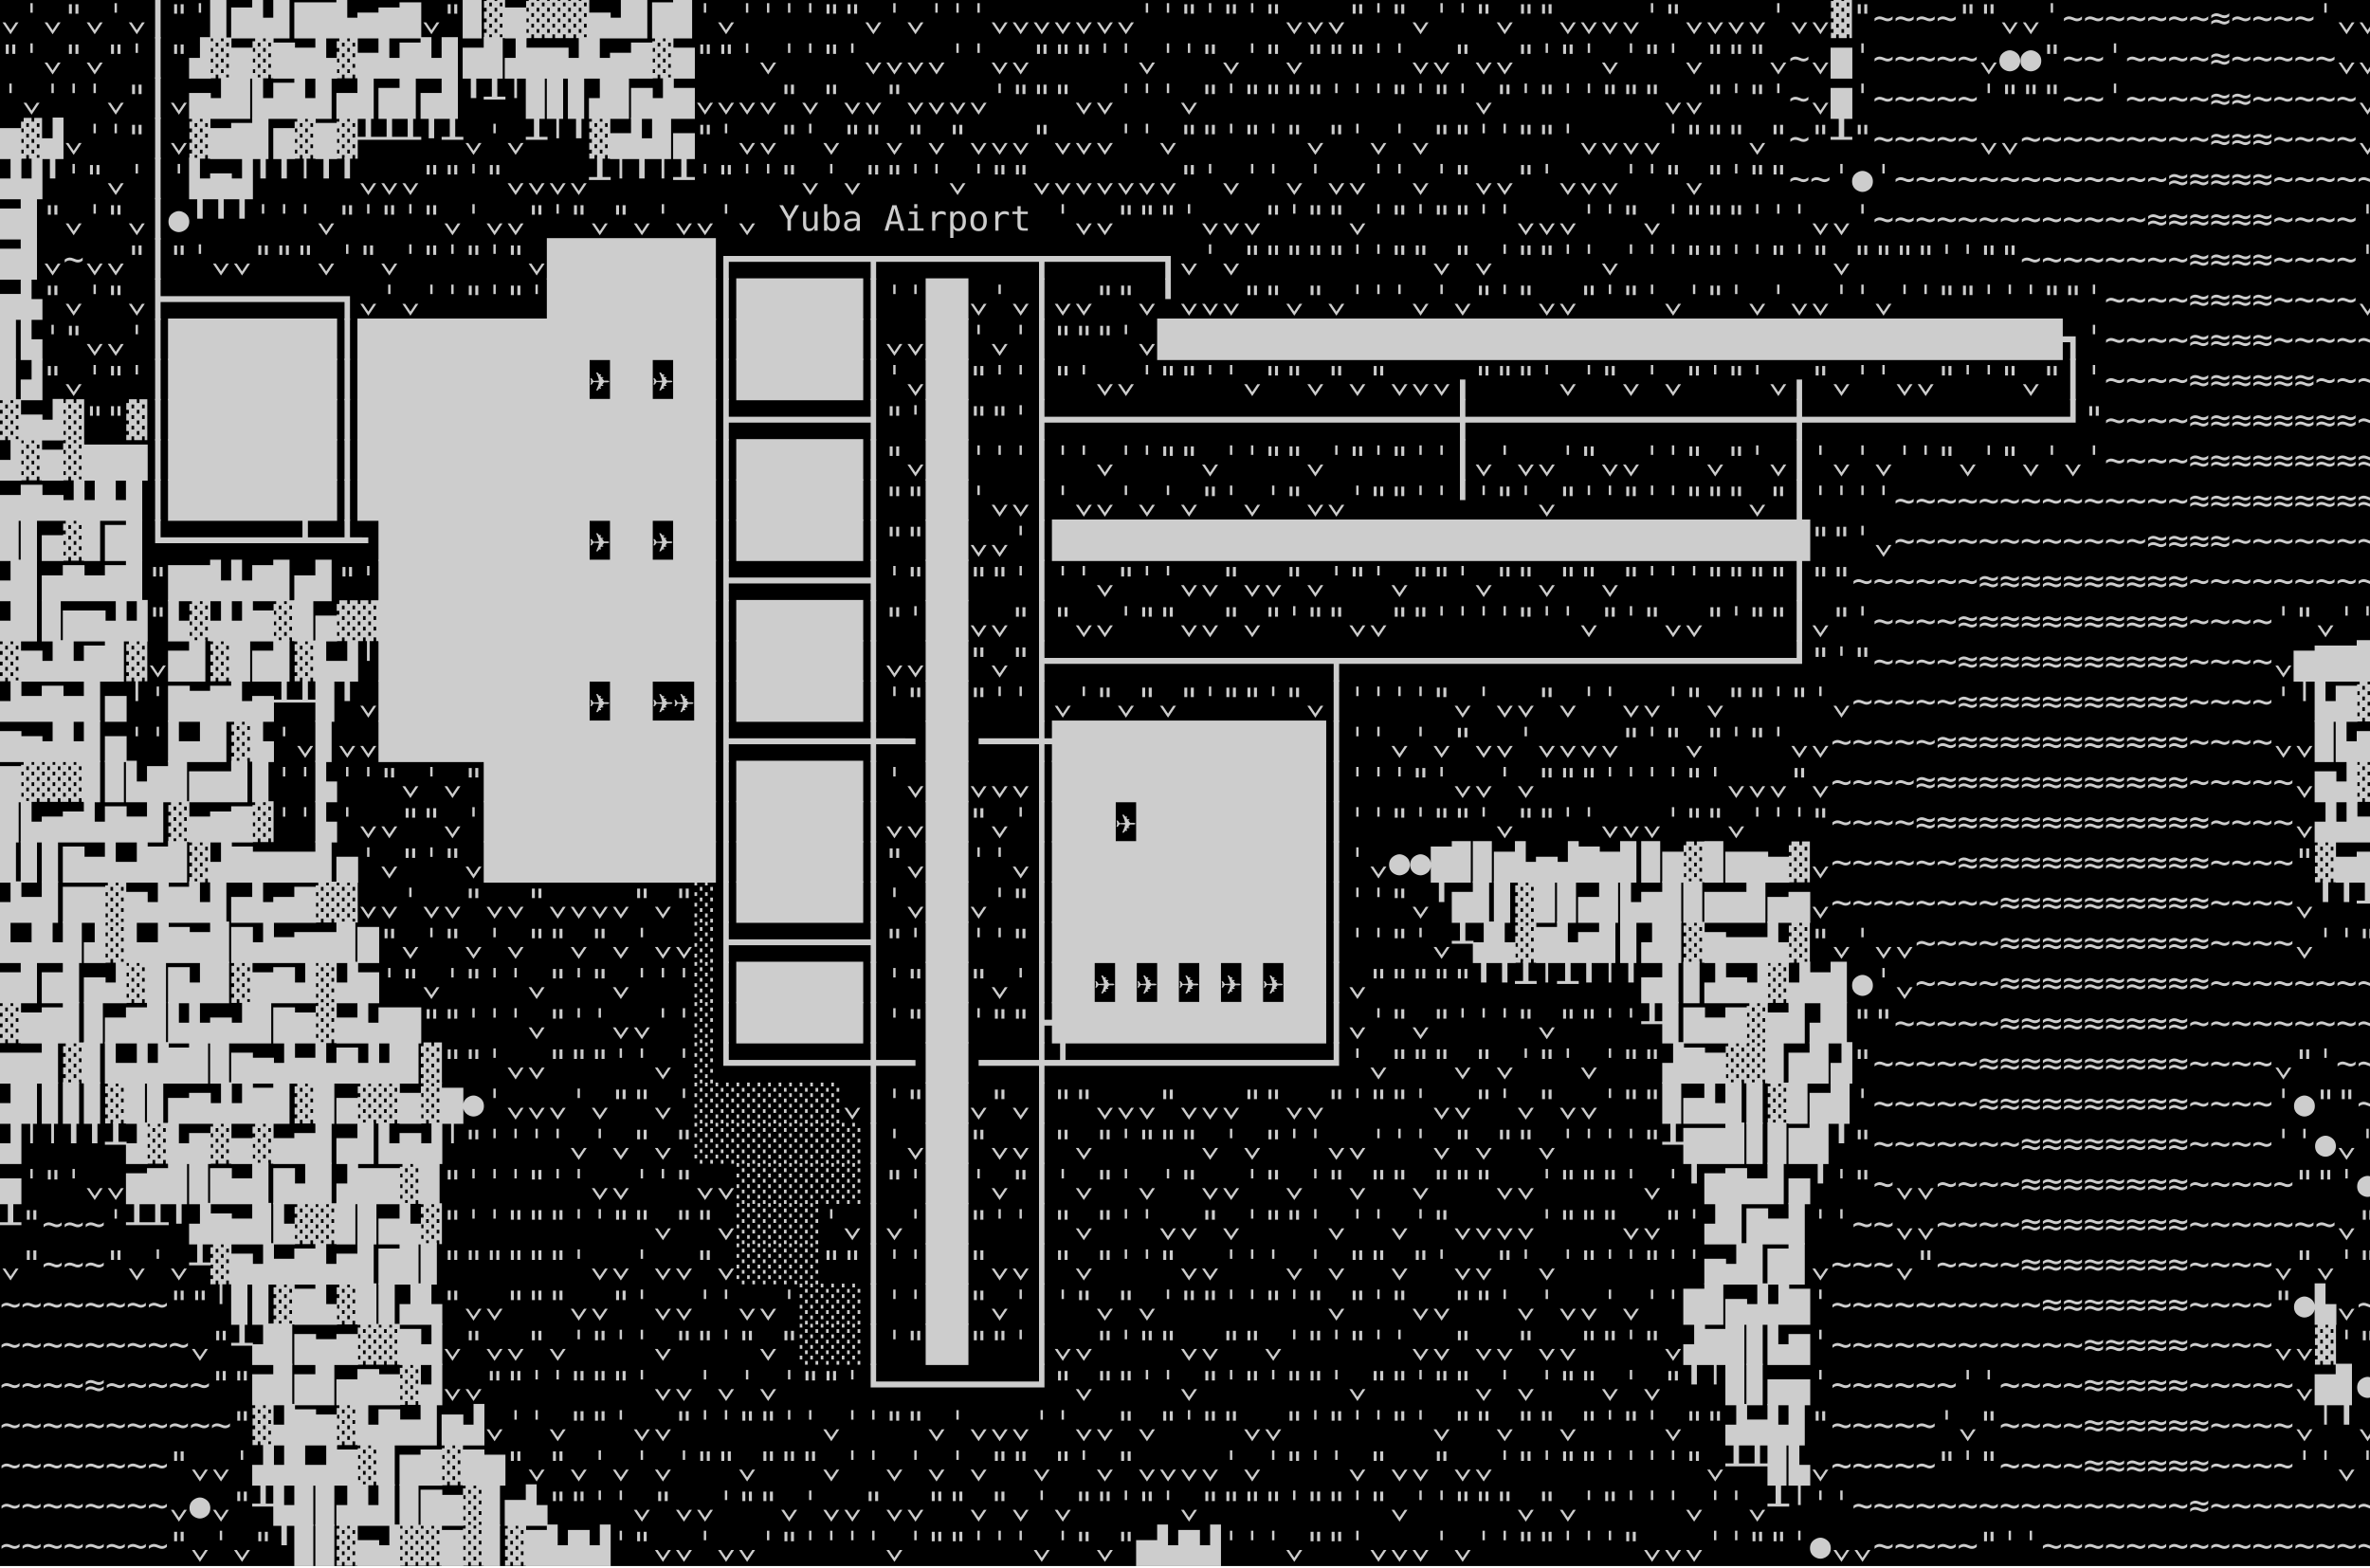
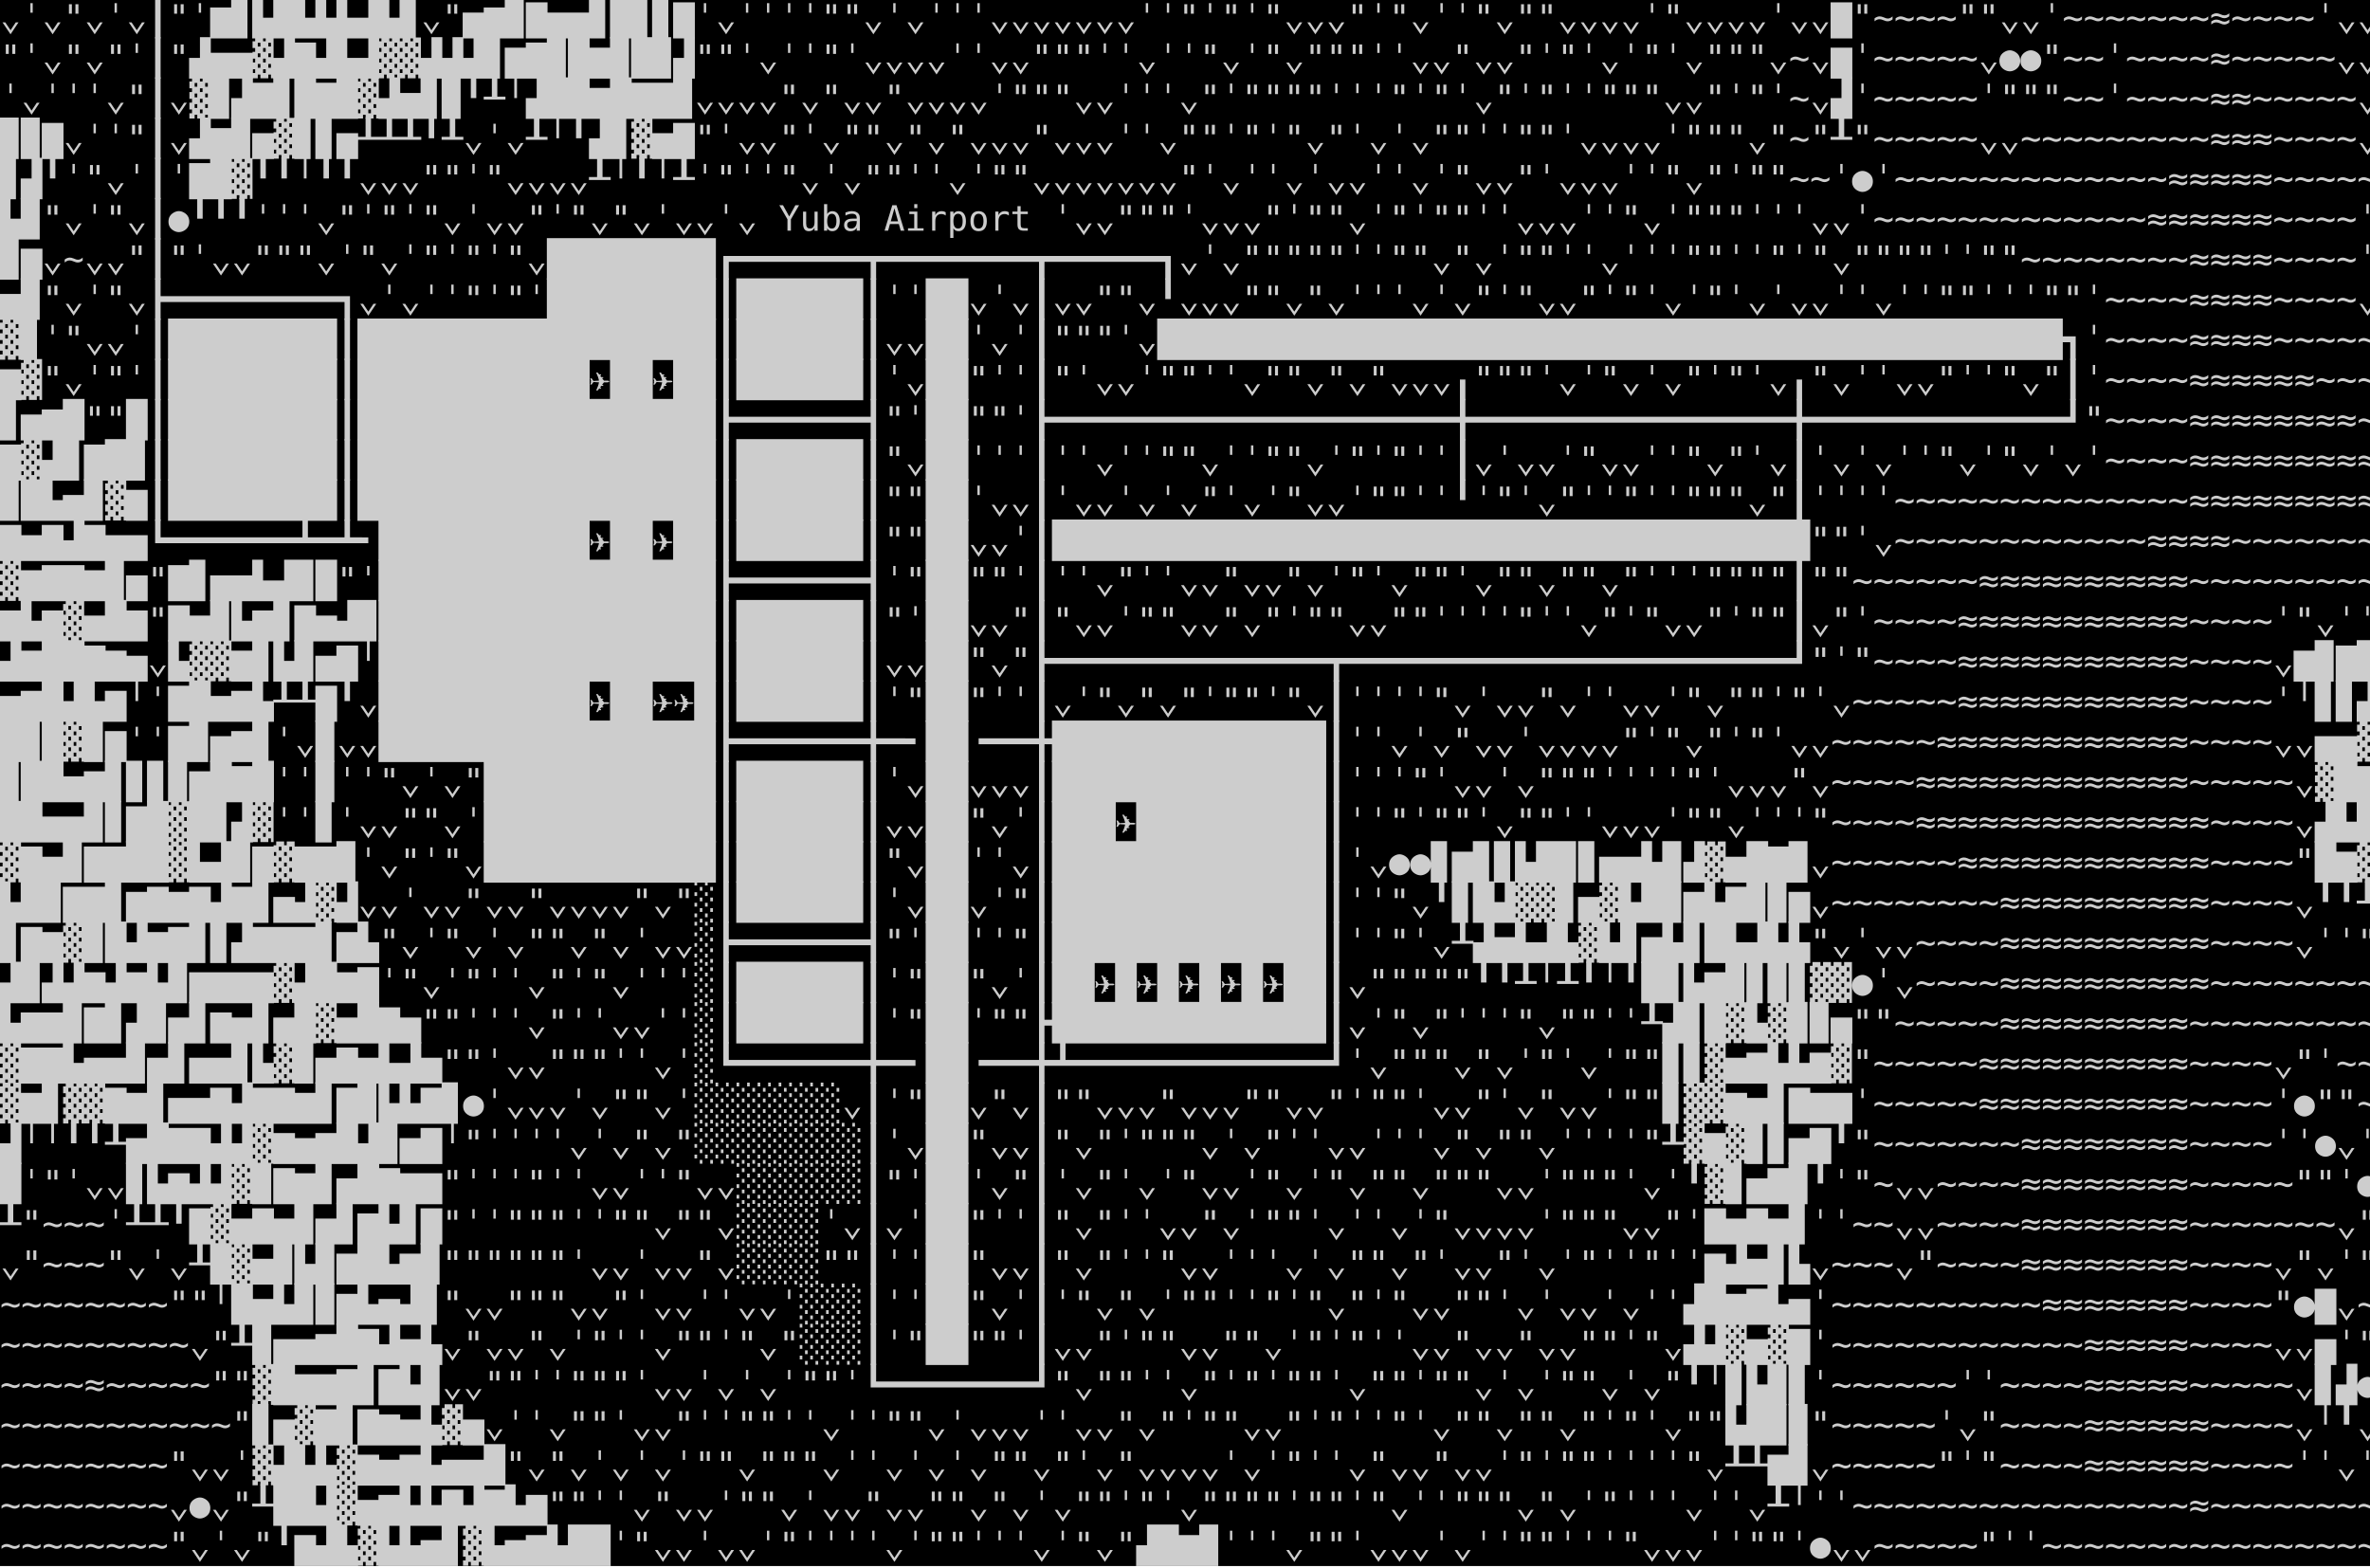
<svg xmlns="http://www.w3.org/2000/svg" version="1.1" width="678.0px" height="448.5px" viewBox="0 0 678.0 448.5" style="letter-spacing:0em;font-size:10px;font-family:'DejaVu Sans Mono';stroke:none">
  <text y="8.5" x="0.0" style="fill:#000000">█████████████████████████████████████████████████████████████████████████████████████████████████████████████████</text>
  <text y="20.0" x="0.0" style="fill:#000000">█████████████████████████████████████████████████████████████████████████████████████████████████████████████████</text>
  <text y="31.5" x="0.0" style="fill:#000000">█████████████████████████████████████████████████████████████████████████████████████████████████████████████████</text>
  <text y="43.0" x="0.0" style="fill:#000000">█████████████████████████████████████████████████████████████████████████████████████████████████████████████████</text>
  <text y="54.5" x="0.0" style="fill:#000000">█████████████████████████████████████████████████████████████████████████████████████████████████████████████████</text>
  <text y="66.0" x="0.0" style="fill:#000000">█████████████████████████████████████████████████████████████████████████████████████████████████████████████████</text>
  <text y="77.5" x="0.0" style="fill:#000000">█████████████████████████████████████████████████████████████████████████████████████████████████████████████████</text>
  <text y="89.0" x="0.0" style="fill:#000000">█████████████████████████████████████████████████████████████████████████████████████████████████████████████████</text>
  <text y="100.5" x="0.0" style="fill:#000000">█████████████████████████████████████████████████████████████████████████████████████████████████████████████████</text>
  <text y="112.0" x="0.0" style="fill:#000000">█████████████████████████████████████████████████████████████████████████████████████████████████████████████████</text>
  <text y="123.5" x="0.0" style="fill:#000000">█████████████████████████████████████████████████████████████████████████████████████████████████████████████████</text>
  <text y="135.0" x="0.0" style="fill:#000000">█████████████████████████████████████████████████████████████████████████████████████████████████████████████████</text>
  <text y="146.5" x="0.0" style="fill:#000000">█████████████████████████████████████████████████████████████████████████████████████████████████████████████████</text>
  <text y="158.0" x="0.0" style="fill:#000000">█████████████████████████████████████████████████████████████████████████████████████████████████████████████████</text>
  <text y="169.5" x="0.0" style="fill:#000000">█████████████████████████████████████████████████████████████████████████████████████████████████████████████████</text>
  <text y="181.0" x="0.0" style="fill:#000000">█████████████████████████████████████████████████████████████████████████████████████████████████████████████████</text>
  <text y="192.5" x="0.0" style="fill:#000000">█████████████████████████████████████████████████████████████████████████████████████████████████████████████████</text>
  <text y="204.0" x="0.0" style="fill:#000000">█████████████████████████████████████████████████████████████████████████████████████████████████████████████████</text>
  <text y="215.5" x="0.0" style="fill:#000000">█████████████████████████████████████████████████████████████████████████████████████████████████████████████████</text>
  <text y="227.0" x="0.0" style="fill:#000000">█████████████████████████████████████████████████████████████████████████████████████████████████████████████████</text>
  <text y="238.5" x="0.0" style="fill:#000000">█████████████████████████████████████████████████████████████████████████████████████████████████████████████████</text>
  <text y="250.0" x="0.0" style="fill:#000000">█████████████████████████████████████████████████████████████████████████████████████████████████████████████████</text>
  <text y="261.5" x="0.0" style="fill:#000000">█████████████████████████████████████████████████████████████████████████████████████████████████████████████████</text>
  <text y="273.0" x="0.0" style="fill:#000000">█████████████████████████████████████████████████████████████████████████████████████████████████████████████████</text>
  <text y="284.5" x="0.0" style="fill:#000000">█████████████████████████████████████████████████████████████████████████████████████████████████████████████████</text>
  <text y="296.0" x="0.0" style="fill:#000000">█████████████████████████████████████████████████████████████████████████████████████████████████████████████████</text>
  <text y="307.5" x="0.0" style="fill:#000000">█████████████████████████████████████████████████████████████████████████████████████████████████████████████████</text>
  <text y="319.0" x="0.0" style="fill:#000000">█████████████████████████████████████████████████████████████████████████████████████████████████████████████████</text>
  <text y="330.5" x="0.0" style="fill:#000000">█████████████████████████████████████████████████████████████████████████████████████████████████████████████████</text>
  <text y="342.0" x="0.0" style="fill:#000000">█████████████████████████████████████████████████████████████████████████████████████████████████████████████████</text>
  <text y="353.5" x="0.0" style="fill:#000000">█████████████████████████████████████████████████████████████████████████████████████████████████████████████████</text>
  <text y="365.0" x="0.0" style="fill:#000000">█████████████████████████████████████████████████████████████████████████████████████████████████████████████████</text>
  <text y="376.5" x="0.0" style="fill:#000000">█████████████████████████████████████████████████████████████████████████████████████████████████████████████████</text>
  <text y="388.0" x="0.0" style="fill:#000000">█████████████████████████████████████████████████████████████████████████████████████████████████████████████████</text>
  <text y="399.5" x="0.0" style="fill:#000000">█████████████████████████████████████████████████████████████████████████████████████████████████████████████████</text>
  <text y="411.0" x="0.0" style="fill:#000000">█████████████████████████████████████████████████████████████████████████████████████████████████████████████████</text>
  <text y="422.5" x="0.0" style="fill:#000000">█████████████████████████████████████████████████████████████████████████████████████████████████████████████████</text>
  <text y="434.0" x="0.0" style="fill:#000000">█████████████████████████████████████████████████████████████████████████████████████████████████████████████████</text>
  <text y="445.5" x="0.0" style="fill:#000000">█████████████████████████████████████████████████████████████████████████████████████████████████████████████████</text>
-   <text y="8.5" x="0.0" style="fill:#cdcdcd">⌄ˈ⌄"⌄ˈ⌄┃"ˈ▊▆▙▊▇▇▙▅▆▇⌄"▉▓▆▓▓▓▅▟▊▇▉ˈ⌄ˈˈˈˈ""⌄ˈ⌄ˈˈˈ⌄⌄⌄⌄⌄⌄⌄ˈˈ"ˈ"ˈ"⌄⌄⌄"ˈ"⌄ˈˈ"⌄""⌄⌄⌄⌄ˈ"⌄⌄⌄⌄ˈ⌄⌄▓"~~~~""⌄⌄ˈ~~~~~~~≈~~~~ˈ⌄⌄</text>
-   <text y="20.0" x="0.0" style="fill:#cdcdcd">"ˈ⌄"⌄"ˈ┃"▟▓▆▓▇▆▙▓▅▙▇▙▊▆▉▟▆▆▟▙▅▇▓▆""ˈ⌄ˈˈ"ˈ⌄⌄⌄⌄ˈˈ⌄⌄"""ˈˈ⌄ˈˈ"⌄ˈ"⌄"""ˈˈ⌄⌄"⌄⌄"ˈ"ˈ⌄ˈ"ˈ⌄"""⌄~⌄▆ˈ~~~~~⌄●●"~~ˈ~~~~≈~~~~~⌄⌄</text>
-   <text y="31.5" x="0.0" style="fill:#cdcdcd">ˈ⌄ˈˈˈ⌄"┃⌄▅▟▉▙▇▙▊▅▊▆▊▅▊╹┸╵▉▊▊▟▉▆▟▆⌄⌄⌄⌄"⌄"⌄⌄"⌄⌄⌄⌄ˈ"""⌄⌄ˈˈˈ⌄"ˈ""""ˈˈˈ"ˈ"ˈ⌄"ˈ"ˈˈ"""⌄⌄"ˈ"ˈ~⌄▆ˈ~~~~~ˈ"""~~ˈ~~~~≈≈~~~~~⌄</text>
-   <text y="43.0" x="0.0" style="fill:#cdcdcd">▆▓▟⌄ˈˈ"┃⌄▓▆▇▊▆▓▇▓┸┸┸╹┸⌄ˈ⌄┸╵╹▓▅▙▉▅"ˈ⌄⌄"ˈ⌄""⌄"⌄"⌄⌄⌄"⌄⌄⌄ˈˈ⌄""ˈ"ˈ"⌄"ˈ⌄ˈ⌄""ˈˈ""ˈ⌄⌄⌄⌄ˈ"""⌄"~"┸"~~~~~⌄⌄~~~~~~~~~≈≈≈~~~~⌄</text>
-   <text y="54.5" x="0.0" style="fill:#cdcdcd">▟▟╹ˈ"⌄ˈ┃ˈ▙▅▟╹╹╵╹╹⌄⌄⌄""ˈ"⌄⌄⌄⌄┸╵╹╵┸ˈ"ˈˈ"⌄ˈ⌄""ˈˈ⌄ˈ""⌄⌄⌄⌄⌄⌄⌄"ˈ⌄ˈˈ⌄ˈ⌄⌄ˈˈ⌄ˈ"⌄⌄"ˈ⌄⌄⌄ˈˈ"⌄"ˈ""~~ˈ●ˈ~~~~~~~~~~~~~≈≈≈≈≈~~~~~</text>
-   <text y="66.0" x="0.0" style="fill:#cdcdcd">▆▊"⌄ˈ"⌄┃●╹╹╹ˈˈˈ⌄"ˈ"ˈ"⌄ˈ⌄⌄"ˈ"⌄"⌄ˈ⌄⌄ˈ⌄ Yuba Airport ˈ⌄⌄"""ˈ⌄⌄⌄"ˈ""⌄ˈ"ˈ""ˈˈ⌄⌄⌄ˈˈ"⌄ˈ"""ˈˈˈ⌄⌄ˈ~~~~~~~~~~~~~≈≈≈≈≈≈~~~~ˈ</text>
-   <text y="77.5" x="0.0" style="fill:#cdcdcd">▆▊⌄~⌄⌄"┃"ˈ⌄⌄"""⌄ˈ"⌄ˈ"ˈ"ˈ"⌄████████┏━━━━━━┳━━━━━━━┳━━━━━┓⌄ˈ⌄"""""ˈˈ""⌄"⌄ˈ""ˈˈ⌄ˈˈˈ""ˈˈ"ˈ"⌄""""ˈˈ""~~~~~~~~≈≈≈≈~~~~ˈ</text>
-   <text y="89.0" x="0.0" style="fill:#cdcdcd">▅▙"⌄ˈ"⌄┣━━━━━━━━┓⌄ˈ⌄ˈˈ"ˈ"ˈ████████┃██████┃ˈˈ██⌄ˈ⌄┃⌄⌄""⌄╹⌄⌄⌄""⌄"⌄ˈˈˈ⌄ˈ⌄"ˈ"⌄⌄"ˈ"ˈ⌄ˈ"ˈ⌄ˈ⌄⌄ˈˈ⌄ˈˈ""ˈˈˈ""ˈ~~~~≈≈≈≈~~~~⌄</text>
-   <text y="100.5" x="0.0" style="fill:#cdcdcd">▊▙ˈ"⌄⌄ˈ┃████████┃█████████████████┃██████┃⌄⌄██ˈ⌄ˈ┃"""ˈ⌄███████████████████████████████████████████┓ˈ~~~~≈≈≈≈~~~~~</text>
-   <text y="112.0" x="0.0" style="fill:#cdcdcd">▊▟"⌄ˈ"ˈ┃████████┃███████████✈██✈██┃██████┃ˈ⌄██"ˈˈ┃"ˈ⌄⌄ˈ""ˈˈ⌄""⌄"⌄"⌄⌄⌄╻"""ˈ⌄ˈ"⌄ˈ⌄"ˈ"ˈ⌄╻"⌄ˈˈ⌄⌄"ˈˈ"⌄"┃ˈ~~~~≈≈≈≈≈≈~~~</text>
-   <text y="123.5" x="0.0" style="fill:#cdcdcd">▓▅▟▓""▓┃████████┃█████████████████┣━━━━━━┫"ˈ██""ˈ┣━━━━━━━━━━━━━━━━━━━╋━━━━━━━━━━━━━━━╋━━━━━━━━━━━━┛"~~~~≈≈≈≈≈≈≈≈~</text>
-   <text y="135.0" x="0.0" style="fill:#cdcdcd">▟▓▆▓▇▇▇┃████████┃█████████████████┃██████┃"⌄██ˈˈˈ┃ˈˈ⌄ˈˈ""⌄ˈˈ""⌄ˈ"ˈ"ˈˈ┃⌄ˈ⌄⌄ˈ"⌄⌄ˈˈ"⌄"ˈ⌄┃ˈ⌄ˈ⌄ˈˈ"⌄ˈ"⌄ˈ⌄ˈ~~~~≈≈≈≈≈≈≈≈≈</text>
-   <text y="146.5" x="0.0" style="fill:#cdcdcd">▅▇▅▟▟▙▊┃████████┃█████████████████┃██████┃""██ˈ⌄⌄┃ˈ⌄⌄ˈ⌄ˈ⌄"ˈ⌄ˈ"⌄⌄ˈ""ˈˈ╹ˈ"ˈ⌄"ˈˈ"ˈˈ"""⌄"┃ˈˈˈˈ~~~~~~~~~~~~~~≈≈≈≈≈≈≈≈≈</text>
-   <text y="158.0" x="0.0" style="fill:#cdcdcd">▉▊▅▓▊▇▊┗━━━━━━┻━┻╸██████████✈██✈██┃██████┃""██⌄⌄ˈ┃████████████████████████████████████""ˈ⌄~~~~~~~~~~~~≈≈≈≈~~~~~~~</text>
-   <text y="169.5" x="0.0" style="fill:#cdcdcd">▟▊▅▇▅▇▊"▇▇▙▙▇▊▅▊"ˈ████████████████┣━━━━━━┫ˈ"██""ˈ┃ˈˈ⌄"ˈˈ⌄⌄"⌄⌄"⌄ˈ"ˈ⌄""ˈ⌄""⌄""⌄"ˈˈˈ""""┃""~~~~~~≈≈≈≈≈≈≈≈≈≈~~~~~~~~~</text>
-   <text y="181.0" x="0.0" style="fill:#cdcdcd">▟▊▉▆▆▟▟"▙▓▟▟▆▓▉▅▓▓████████████████┃██████┃"ˈ██⌄⌄"┃"⌄⌄ˈ""⌄⌄"⌄"ˈ""⌄⌄""ˈˈˈˈ"ˈˈ⌄"ˈ"⌄⌄"ˈ""┃⌄"ˈ~~~~≈≈≈≈≈≈≈≈≈≈≈~~~~ˈ"⌄ˈˈ</text>
-   <text y="192.5" x="0.0" style="fill:#cdcdcd">▓▆▟▙▇▉▓⌄▆▊▓▉▆▊▓▙▟╵████████████████┃██████┃⌄⌄██"⌄"┣━━━━━━━━━━━━━┳━━━━━━━━━━━━━━━━━━━━━┛"ˈ"~~~~≈≈≈≈≈≈≈≈≈≈≈~~~~⌄▆▇▇▉</text>
-   <text y="204.0" x="0.0" style="fill:#cdcdcd">▟▅▇▅▊▅╵ˈ▇▆▇▙▅┸┸▉╹⌄██████████✈██✈✈█┃██████┃ˈ"██"ˈˈ┃⌄ˈ"⌄"⌄"ˈ""ˈ"⌄┃ˈˈˈˈ"⌄ˈ⌄⌄"⌄ˈˈ⌄⌄ˈ"⌄""ˈ"ˈ⌄~~~~~≈≈≈≈≈≈≈≈≈≈≈~~~~ˈ╵▙▇▓</text>
-   <text y="215.5" x="0.0" style="fill:#cdcdcd">▆▅▟▙▊▅ˈˈ▙▟▊▓▙ˈ⌄▊⌄⌄████████████████┣━━━━━━╋━╸██╺━━╋█████████████┃ˈˈ⌄ˈ⌄"⌄⌄ˈ⌄⌄⌄⌄"ˈ"⌄"ˈ"ˈ⌄⌄~~~~~≈≈≈≈≈≈≈≈≈≈≈≈~~~~⌄⌄▉▙▆</text>
-   <text y="227.0" x="0.0" style="fill:#cdcdcd">▇▓▓▓▊▉▙▇▉▆▆▊▊ˈˈ▙ˈˈ"⌄ˈ⌄"███████████┃██████┃ˈ⌄██⌄⌄⌄┃█████████████┃ˈˈˈ"ˈ⌄⌄ˈ⌄"""ˈˈˈˈ"ˈ⌄⌄⌄"⌄~~~~≈≈≈≈≈≈≈≈≈≈≈≈≈~~~~~⌄▆▟▓</text>
-   <text y="238.5" x="0.0" style="fill:#cdcdcd">▉▙▅▆▙▇▅▊▓▅▆▇▓ˈˈ▙ˈ⌄⌄""⌄ˈ███████████┃██████┃⌄⌄██"⌄ˈ┃███✈█████████┃ˈˈ"ˈ""ˈ⌄""ˈˈ⌄⌄⌄ˈ""⌄ˈˈˈ"~~~~≈≈≈≈≈≈≈≈≈≈≈≈≈≈~~~~⌄▟▟▅</text>
-   <text y="250.0" x="0.0" style="fill:#cdcdcd">▊▊▊▇▅▙▟▇▉▓▟▇▆▆▆▊▅ˈ⌄"ˈ"⌄███████████┃██████┃"⌄██ˈˈ⌄┃█████████████┃ˈ⌄●●▇▉▉▆▙▅▟▇▆▊▉▆▓▉▆▆▅▓⌄~~~~~~≈≈≈≈≈≈≈≈≈≈≈≈~~~~"▓▅▆</text>
-   <text y="261.5" x="0.0" style="fill:#cdcdcd">▟▅▊▇▇▓▆▟▇▙▊▅▙▅▇▓▓⌄⌄ˈ⌄⌄"⌄⌄"⌄⌄⌄⌄"⌄"░┃██████┃ˈ⌄██⌄ˈ"┃█████████████┃ˈˈ"⌄╹▆▊▊▓▉▉▅▉▙▆▉▉▆▆▉▅▆⌄~~~~~~~~≈≈≈≈≈≈≈≈≈≈~~~~⌄╹╹┸</text>
-   <text y="273.0" x="0.0" style="fill:#cdcdcd">▙▟▙▉▟▓▙▟▇▆▉▇▟▅▆▆▉▇"⌄ˈ"⌄ˈ⌄""⌄"⌄ˈ⌄⌄░┣━━━━━━┫"ˈ██ˈˈ"┃█████████████┃ˈˈ"ˈ⌄┸▟▙▓▇▙▆▊▊▟▉▓▆▅▅▙▓"⌄ˈ⌄⌄~~~~≈≈≈≈≈≈≈≈≈≈~~~~⌄ˈˈ"</text>
-   <text y="284.5" x="0.0" style="fill:#cdcdcd">▆▊▆▊▅▟▓▉▇▟▉▓▆▇▟▓▟▆ˈ"⌄ˈ"ˈˈ⌄"ˈ"⌄ˈˈˈ░┃██████┃ˈ"██"⌄ˈ┃██✈█✈█✈█✈█✈██┃⌄"""""╹╹┸╵┸╹╵╹▅▊▊▟▅▟▓▟▆▊●ˈ⌄~~~~≈≈≈≈≈≈≈≈≈≈~~~~~~~~</text>
-   <text y="296.0" x="0.0" style="fill:#cdcdcd">▓▆▇▊▉▅▇▉▙▙▅▟▉▇▆▓▅▙▇▇""ˈˈˈ⌄"ˈˈ⌄⌄ˈˈ░┃██████┃ˈ"██ˈ""┣█████████████┃⌄ˈ"⌄"ˈˈˈ"⌄""ˈˈ┸▊▇▅▇▓▆▊▟▊""~~~~~≈≈≈≈≈≈≈≈≈~~~~~~~~~</text>
-   <text y="307.5" x="0.0" style="fill:#cdcdcd">▆▆▊▓▊▙▟▟▇▉▉▆▅▟▅▙▇▟▟▉▓""ˈ⌄⌄"""ˈˈ⌄ˈ░┗━━━━━━╋━╸██╺━━╋┻━━━━━━━━━━━━┛ˈ⌄"""⌄"⌄ˈ"ˈ⌄ˈ""▟▇▆▓▓▊▆▉▟"~~~~~≈≈≈≈≈≈≈≈≈≈~~~~⌄"ˈ~~</text>
-   <text y="319.0" x="0.0" style="fill:#cdcdcd">▟▊▊▊▊▓▉▊▅▆▟▟▇▊▓▉▅▓▓▆▓▇●ˈ⌄⌄⌄ˈ⌄""⌄ˈ░░░░░░░⌄┃ˈ"██⌄"⌄┃""⌄⌄⌄"⌄⌄⌄""⌄⌄"ˈ""ˈ⌄⌄"ˈ⌄"⌄⌄ˈ""▉▅▙▊▊▓▉▆▉ˈ~~~~~≈≈≈≈≈≈≈≈≈≈~~~~ˈ●""~</text>
-   <text y="330.5" x="0.0" style="fill:#cdcdcd">▟╵╵╹╹┸▟▓▙▆▓▅▓▅▆▊▅▊▙▆▟╵"ˈˈˈˈ⌄ˈ⌄"⌄"░░░░░░░░┃ˈ⌄██"⌄⌄┃"⌄"ˈ"""⌄ˈ⌄"ˈˈ⌄⌄ˈˈˈ⌄"⌄""⌄ˈˈˈˈ"┸▇▇▉▊▉▇▉╹"~~~~~~~≈≈≈≈≈≈≈≈~~~~ˈˈ●⌄ˈ</text>
-   <text y="342.0" x="0.0" style="fill:#cdcdcd">▅ˈ"ˈ⌄⌄▆▇▉▉▇▅▊▇▟▊▟▇▇▓▉"ˈˈˈ"ˈˈ⌄⌄ˈˈ"⌄⌄░░░░░░┃"ˈ██ˈ⌄"┃ˈ⌄"ˈ⌄ˈ"⌄⌄ˈ"⌄ˈ"⌄""⌄"""⌄⌄ˈ"""ˈ⌄ˈ╹▆▇▅▊▅╹ˈ"~⌄⌄~~~~≈≈≈≈≈≈≈≈~~~~~""ˈ●</text>
-   <text y="353.5" x="0.0" style="fill:#cdcdcd">┸"~~~ˈ┸┸╹▟▆▅▉▙▓▓▉▉▅▙▓"ˈˈ"""ˈˈ""⌄""⌄░░░░ˈ⌄┃⌄ˈ██"ˈˈ┃"⌄"ˈˈ⌄⌄"⌄ˈ""ˈ⌄ˈˈ⌄ˈ"⌄⌄⌄⌄ˈ"""⌄⌄"ˈ▟▊▇▅▊ˈˈ~~⌄⌄~~~~≈≈≈≈≈≈≈≈~~~~~~~⌄"</text>
-   <text y="365.0" x="0.0" style="fill:#cdcdcd">⌄"~~~"⌄ˈ⌄┸▓▆▟▅▇▙▆▊▇▉▊""""""ˈ⌄⌄ˈ⌄⌄"⌄░░░░""┃ˈˈ██"⌄⌄┃"⌄"ˈˈ"⌄⌄ˈˈˈ⌄ˈ⌄""⌄"ˈ⌄⌄"ˈ⌄ˈ"ˈˈ"ˈˈ▅▟▊▇▊⌄~~~⌄"~~~~≈≈≈≈≈≈≈≈~~~~⌄"⌄ˈ"</text>
-   <text y="376.5" x="0.0" style="fill:#cdcdcd">~~~~~~~~""╵▊▊▓▇▙▓▉▊▟▙"⌄⌄"""⌄⌄"ˈ⌄⌄ˈˈ⌄⌄ˈ░░░┃ˈˈ██"⌄ˈ┃ˈ"⌄"⌄ˈ""ˈˈ"ˈ"⌄"ˈ"⌄⌄""ˈ⌄ˈ⌄⌄ˈ⌄ˈˈ▇▉▅▟▟▇ˈ~~~~~~~~~~≈≈≈≈≈≈≈~~~~"●▙⌄~</text>
-   <text y="388.0" x="0.0" style="fill:#cdcdcd">~~~~~~~~~⌄"┸▟▉▆▅▆▓▓▇▟⌄"⌄⌄"⌄ˈ"ˈˈ⌄""ˈ"⌄"░░░┃ˈ"██""ˈ┃⌄⌄"ˈ""⌄⌄""⌄ˈ"ˈ"ˈˈ⌄⌄"⌄⌄"⌄⌄""ˈ"⌄▟▇▉▊▙▆ˈ~~~~~~~~~~~~≈≈≈≈≈~~~~⌄⌄▓ˈ"</text>
-   <text y="399.5" x="0.0" style="fill:#cdcdcd">~~~~≈~~~~~""▆▉▆▉▅▇▆▓▟⌄⌄""ˈˈ"""ˈ⌄⌄ˈ⌄ˈ⌄ˈ""ˈ┗━━━━━━━┛"⌄""ˈˈ⌄"ˈ"ˈ""ˈ⌄""ˈ""⌄ˈ⌄ˈ""⌄ˈ⌄"╹╵▉▊▅▅ˈ~~~~~~ˈˈ~~~~≈≈≈≈≈~~~~~⌄▆▊●</text>
-   <text y="411.0" x="0.0" style="fill:#cdcdcd">~~~~~~~~~~~"▓▟▇▆▓▙▇▅▊▆▟⌄ˈˈ⌄""ˈ⌄⌄"ˈˈ""ˈˈ⌄ˈˈ""⌄ˈ⌄⌄⌄ˈˈ⌄⌄"⌄"ˈ""⌄⌄"ˈ"ˈˈ"ˈ⌄""⌄""⌄"ˈ"ˈ⌄""▟▅▙▊"~~~~~ˈ⌄"~~~~≈≈≈≈≈≈~~~~⌄╵╹⌄</text>
-   <text y="422.5" x="0.0" style="fill:#cdcdcd">~~~~~~~~"⌄⌄ˈ▟▟▙▟▇▓▊▆▇▓▇▆"⌄"⌄ˈ⌄ˈ⌄ˈ""⌄"""⌄ˈˈ⌄ˈ⌄ˈ⌄""⌄"ˈ⌄"⌄⌄⌄⌄ˈ⌄ˈ"ˈˈ⌄"⌄⌄"⌄⌄ˈ"ˈ""ˈˈˈˈ"⌄┸┸▉▙⌄~~~~~"ˈ"~~~~≈≈≈≈≈≈~~~~ˈˈ⌄ˈ</text>
-   <text y="434.0" x="0.0" style="fill:#cdcdcd">~~~~~~~~⌄●⌄"┸▙▉▉▟▙▊▉▇▆▓▊▅▙""ˈˈ⌄"⌄⌄ˈ""⌄ˈ⌄⌄"⌄⌄""⌄"⌄ˈ⌄""ˈ"ˈ⌄""""ˈ""ˈ"⌄ˈˈ"""⌄"⌄ˈ"ˈˈˈ⌄ˈˈ⌄┸╵ˈˈ~~~~~~~~~~~~~~~~≈~~~~~~~~</text>
-   <text y="445.5" x="0.0" style="fill:#cdcdcd">~~~~~~~~"⌄ˈ⌄"╹▉▉▓▅▟▓▓▇▓▊▓▇▙▇▟ˈ"⌄⌄ˈ⌄⌄ˈ"ˈˈˈˈ⌄ˈ""ˈˈˈ⌄ˈ"⌄"▅▙▇▟ˈˈˈ⌄""ˈ⌄⌄⌄ˈ⌄ˈˈ""ˈˈˈ"⌄⌄⌄ˈˈ""ˈ●⌄⌄~~~~~"ˈˈ~~~~~~~~~~~~~~~~</text>
+   <text y="8.5" x="0.0" style="fill:#cdcdcd">⌄ˈ⌄"⌄ˈ⌄┃"ˈ▆▊▙█▙▙▙▟▙▊⌄"▅▆▉▇▅▅▊█▊▊▇ˈ⌄ˈˈˈˈ""⌄ˈ⌄ˈˈˈ⌄⌄⌄⌄⌄⌄⌄ˈˈ"ˈ"ˈ"⌄⌄⌄"ˈ"⌄ˈˈ"⌄""⌄⌄⌄⌄ˈ"⌄⌄⌄⌄ˈ⌄⌄▇"~~~~""⌄⌄ˈ~~~~~~~≈~~~~ˈ⌄⌄</text>
+   <text y="20.0" x="0.0" style="fill:#cdcdcd">"ˈ⌄"⌄"ˈ┃"▟▅▅▓▟▇▟▙▟▓▓▟▟▟▊▆▇▉█▆▉█▉▟""ˈ⌄ˈˈ"ˈ⌄⌄⌄⌄ˈˈ⌄⌄"""ˈˈ⌄ˈˈ"⌄ˈ"⌄"""ˈˈ⌄⌄"⌄⌄"ˈ"ˈ⌄ˈ"ˈ⌄"""⌄~⌄▆ˈ~~~~~⌄●●"~~ˈ~~~~≈~~~~~⌄⌄</text>
+   <text y="31.5" x="0.0" style="fill:#cdcdcd">ˈ⌄ˈˈˈ⌄"┃⌄▓▉▟▇▊█▇█▓▟▅▊▉╹┸╵▟██▆█▇▇▉⌄⌄⌄⌄"⌄"⌄⌄"⌄⌄⌄⌄ˈ"""⌄⌄ˈˈˈ⌄"ˈ""""ˈˈˈ"ˈ"ˈ⌄"ˈ"ˈˈ"""⌄⌄"ˈ"ˈ~⌄▟ˈ~~~~~ˈ"""~~ˈ~~~~≈≈~~~~~⌄</text>
+   <text y="43.0" x="0.0" style="fill:#cdcdcd">▉▉▇⌄ˈˈ"┃⌄▟▆▉▅▓▊▊▅┸┸┸╹┸⌄ˈ⌄┸╵╹▟▊▓▅▇"ˈ⌄⌄"ˈ⌄""⌄"⌄"⌄⌄⌄"⌄⌄⌄ˈˈ⌄""ˈ"ˈ"⌄"ˈ⌄ˈ⌄""ˈˈ""ˈ⌄⌄⌄⌄ˈ"""⌄"~"┸"~~~~~⌄⌄~~~~~~~~~≈≈≈~~~~⌄</text>
+   <text y="54.5" x="0.0" style="fill:#cdcdcd">▊▟╹ˈ"⌄ˈ┃ˈ▇█▓╹╹╵╹╹⌄⌄⌄""ˈ"⌄⌄⌄⌄┸╵╹╵┸ˈ"ˈˈ"⌄ˈ⌄""ˈˈ⌄ˈ""⌄⌄⌄⌄⌄⌄⌄"ˈ⌄ˈˈ⌄ˈ⌄⌄ˈˈ⌄ˈ"⌄⌄"ˈ⌄⌄⌄ˈˈ"⌄"ˈ""~~ˈ●ˈ~~~~~~~~~~~~~≈≈≈≈≈~~~~~</text>
+   <text y="66.0" x="0.0" style="fill:#cdcdcd">▙▉"⌄ˈ"⌄┃●╹╹╹ˈˈˈ⌄"ˈ"ˈ"⌄ˈ⌄⌄"ˈ"⌄"⌄ˈ⌄⌄ˈ⌄ Yuba Airport ˈ⌄⌄"""ˈ⌄⌄⌄"ˈ""⌄ˈ"ˈ""ˈˈ⌄⌄⌄ˈˈ"⌄ˈ"""ˈˈˈ⌄⌄ˈ~~~~~~~~~~~~~≈≈≈≈≈≈~~~~ˈ</text>
+   <text y="77.5" x="0.0" style="fill:#cdcdcd">▉▆⌄~⌄⌄"┃"ˈ⌄⌄"""⌄ˈ"⌄ˈ"ˈ"ˈ"⌄████████┏━━━━━━┳━━━━━━━┳━━━━━┓⌄ˈ⌄"""""ˈˈ""⌄"⌄ˈ""ˈˈ⌄ˈˈˈ""ˈˈ"ˈ"⌄""""ˈˈ""~~~~~~~~≈≈≈≈~~~~ˈ</text>
+   <text y="89.0" x="0.0" style="fill:#cdcdcd">▅▉"⌄ˈ"⌄┣━━━━━━━━┓⌄ˈ⌄ˈˈ"ˈ"ˈ████████┃██████┃ˈˈ██⌄ˈ⌄┃⌄⌄""⌄╹⌄⌄⌄""⌄"⌄ˈˈˈ⌄ˈ⌄"ˈ"⌄⌄"ˈ"ˈ⌄ˈ"ˈ⌄ˈ⌄⌄ˈˈ⌄ˈˈ""ˈˈˈ""ˈ~~~~≈≈≈≈~~~~⌄</text>
+   <text y="100.5" x="0.0" style="fill:#cdcdcd">▓▊ˈ"⌄⌄ˈ┃████████┃█████████████████┃██████┃⌄⌄██ˈ⌄ˈ┃"""ˈ⌄███████████████████████████████████████████┓ˈ~~~~≈≈≈≈~~~~~</text>
+   <text y="112.0" x="0.0" style="fill:#cdcdcd">▆▓"⌄ˈ"ˈ┃████████┃███████████✈██✈██┃██████┃ˈ⌄██"ˈˈ┃"ˈ⌄⌄ˈ""ˈˈ⌄""⌄"⌄"⌄⌄⌄╻"""ˈ⌄ˈ"⌄ˈ⌄"ˈ"ˈ⌄╻"⌄ˈˈ⌄⌄"ˈˈ"⌄"┃ˈ~~~~≈≈≈≈≈≈~~~</text>
+   <text y="123.5" x="0.0" style="fill:#cdcdcd">▊▅▆█""█┃████████┃█████████████████┣━━━━━━┫"ˈ██""ˈ┣━━━━━━━━━━━━━━━━━━━╋━━━━━━━━━━━━━━━╋━━━━━━━━━━━━┛"~~~~≈≈≈≈≈≈≈≈~</text>
+   <text y="135.0" x="0.0" style="fill:#cdcdcd">▇▓▟▊▇█▉┃████████┃█████████████████┃██████┃"⌄██ˈˈˈ┃ˈˈ⌄ˈˈ""⌄ˈˈ""⌄ˈ"ˈ"ˈˈ┃⌄ˈ⌄⌄ˈ"⌄⌄ˈˈ"⌄"ˈ⌄┃ˈ⌄ˈ⌄ˈˈ"⌄ˈ"⌄ˈ⌄ˈ~~~~≈≈≈≈≈≈≈≈≈</text>
+   <text y="146.5" x="0.0" style="fill:#cdcdcd">▉█▙▅▉▓▆┃████████┃█████████████████┃██████┃""██ˈ⌄⌄┃ˈ⌄⌄ˈ⌄ˈ⌄"ˈ⌄ˈ"⌄⌄ˈ""ˈˈ╹ˈ"ˈ⌄"ˈˈ"ˈˈ"""⌄"┃ˈˈˈˈ~~~~~~~~~~~~~~≈≈≈≈≈≈≈≈≈</text>
+   <text y="158.0" x="0.0" style="fill:#cdcdcd">▇▅▇▟▇▅▅┗━━━━━━┻━┻╸██████████✈██✈██┃██████┃""██⌄⌄ˈ┃████████████████████████████████████""ˈ⌄~~~~~~~~~~~~≈≈≈≈~~~~~~~</text>
+   <text y="169.5" x="0.0" style="fill:#cdcdcd">▓▆▇▇▆▉▅"▇▊▅▅▙▟▉█"ˈ████████████████┣━━━━━━┫ˈ"██""ˈ┃ˈˈ⌄"ˈˈ⌄⌄"⌄⌄"⌄ˈ"ˈ⌄""ˈ⌄""⌄""⌄"ˈˈˈ""""┃""~~~~~~≈≈≈≈≈≈≈≈≈≈~~~~~~~~~</text>
+   <text y="181.0" x="0.0" style="fill:#cdcdcd">▆▙▆▓▅█▆"▇▅▉▙▆▊▇▅▟▉████████████████┃██████┃"ˈ██⌄⌄"┃"⌄⌄ˈ""⌄⌄"⌄"ˈ""⌄⌄""ˈˈˈˈ"ˈˈ⌄"ˈ"⌄⌄"ˈ""┃⌄"ˈ~~~~≈≈≈≈≈≈≈≈≈≈≈~~~~ˈ"⌄ˈˈ</text>
+   <text y="192.5" x="0.0" style="fill:#cdcdcd">▟▆██▇▆▅⌄▙▓▓▆▊▙▉▅▇╵████████████████┃██████┃⌄⌄██"⌄"┣━━━━━━━━━━━━━┳━━━━━━━━━━━━━━━━━━━━━┛"ˈ"~~~~≈≈≈≈≈≈≈≈≈≈≈~~~~⌄▆▉▇▊</text>
+   <text y="204.0" x="0.0" style="fill:#cdcdcd">▅▆█▟▙▆╵ˈ▇█▅▆▙┸┸▇╹⌄██████████✈██✈✈█┃██████┃ˈ"██"ˈˈ┃⌄ˈ"⌄"⌄"ˈ""ˈ"⌄┃ˈˈˈˈ"⌄ˈ⌄⌄"⌄ˈˈ⌄⌄ˈ"⌄""ˈ"ˈ⌄~~~~~≈≈≈≈≈≈≈≈≈≈≈~~~~ˈ╵▊▊▟</text>
+   <text y="215.5" x="0.0" style="fill:#cdcdcd">█▉█▓▉▆ˈˈ▇▉▅▆▊ˈ⌄▉⌄⌄████████████████┣━━━━━━╋━╸██╺━━╋█████████████┃ˈˈ⌄ˈ⌄"⌄⌄ˈ⌄⌄⌄⌄"ˈ"⌄"ˈ"ˈ⌄⌄~~~~~≈≈≈≈≈≈≈≈≈≈≈≈~~~~⌄⌄▅▅▓</text>
+   <text y="227.0" x="0.0" style="fill:#cdcdcd">▉██▅▆▊▊▊▉▆█▇█ˈˈ▉ˈˈ"⌄ˈ⌄"███████████┃██████┃ˈ⌄██⌄⌄⌄┃█████████████┃ˈˈˈ"ˈ⌄⌄ˈ⌄"""ˈˈˈˈ"ˈ⌄⌄⌄"⌄~~~~≈≈≈≈≈≈≈≈≈≈≈≈≈~~~~~⌄▓█▇</text>
+   <text y="238.5" x="0.0" style="fill:#cdcdcd">██▅▅▉▊▇█▓█▊▟▓ˈˈ▊ˈ⌄⌄""⌄ˈ███████████┃██████┃⌄⌄██"⌄ˈ┃███✈█████████┃ˈˈ"ˈ""ˈ⌄""ˈˈ⌄⌄⌄ˈ""⌄ˈˈˈ"~~~~≈≈≈≈≈≈≈≈≈≈≈≈≈≈~~~~⌄▟▙▊</text>
+   <text y="250.0" x="0.0" style="fill:#cdcdcd">▓▇▅▉▇▇██▓▙▟▉▇▓▇▇▉ˈ⌄"ˈ"⌄███████████┃██████┃"⌄██ˈˈ⌄┃█████████████┃ˈ⌄●●▊▆▊▊▙█▉▊▅▅▙▉▟▓▅█▇▉⌄~~~~~~≈≈≈≈≈≈≈≈≈≈≈≈~~~~"█▆▓</text>
+   <text y="261.5" x="0.0" style="fill:#cdcdcd">▙█▉▇▇▊▆▇▆▇▟▇▊▅▟▓▟⌄⌄ˈ⌄⌄"⌄⌄"⌄⌄⌄⌄"⌄"░┃██████┃ˈ⌄██⌄ˈ"┃█████████████┃ˈˈ"⌄╹▊█▟▓▓▊▅▓▙█▉▆▙▇▉▉▆⌄~~~~~~~~≈≈≈≈≈≈≈≈≈≈~~~~⌄╹╹┸</text>
+   <text y="273.0" x="0.0" style="fill:#cdcdcd">▊▇▆▓▉█▟▆▇▊▊▟▇▇▇▊▆▙"⌄ˈ"⌄ˈ⌄""⌄"⌄ˈ⌄⌄░┣━━━━━━┫"ˈ██ˈˈ"┃█████████████┃ˈˈ"ˈ⌄┸▟▅▙▟▙▓▙▊▅▙▊█▙▟▙▙"⌄ˈ⌄⌄~~~~≈≈≈≈≈≈≈≈≈≈~~~~⌄ˈˈ"</text>
+   <text y="284.5" x="0.0" style="fill:#cdcdcd">▟▉▟▟▆▟▆▙▉▆▆▆▆▓▟█▆▇ˈ"⌄ˈ"ˈˈ⌄"ˈ"⌄ˈˈˈ░┃██████┃ˈ"██"⌄ˈ┃██✈█✈█✈█✈█✈██┃⌄"""""╹╹┸╵┸╹╵╹█▊▙▆▉▊▉▊▓▓●ˈ⌄~~~~≈≈≈≈≈≈≈≈≈≈~~~~~~~~</text>
+   <text y="296.0" x="0.0" style="fill:#cdcdcd">▙▆▆▉▇▊▟▉▅▊▆▅▊▅█▓▅█▇▅""ˈˈˈ⌄"ˈˈ⌄⌄ˈˈ░┃██████┃ˈ"██ˈ""┣█████████████┃⌄ˈ"⌄"ˈˈˈ"⌄""ˈˈ┸▟▊█▓▙▓▉▉▅""~~~~~≈≈≈≈≈≈≈≈≈~~~~~~~~~</text>
+   <text y="307.5" x="0.0" style="fill:#cdcdcd">▓▇▇▙▅▅▉▅▊▅▅▊▙▓▉▅▇▅▙▟▅""ˈ⌄⌄"""ˈˈ⌄ˈ░┗━━━━━━╋━╸██╺━━╋┻━━━━━━━━━━━━┛ˈ⌄"""⌄"⌄ˈ"ˈ⌄ˈ""▊▊▓▅▆▙▙▆▓"~~~~~≈≈≈≈≈≈≈≈≈≈~~~~⌄"ˈ~~</text>
+   <text y="319.0" x="0.0" style="fill:#cdcdcd">▓▆▊▓▓▇▆▊▅▅▇▟▇▇▆▊▇▉▙▙▇▊●ˈ⌄⌄⌄ˈ⌄""⌄ˈ░░░░░░░⌄┃ˈ"██⌄"⌄┃""⌄⌄⌄"⌄⌄⌄""⌄⌄"ˈ""ˈ⌄⌄"ˈ⌄"⌄⌄ˈ""▊▓▓▆▅▊▇▆▆ˈ~~~~~≈≈≈≈≈≈≈≈≈≈~~~~ˈ●""~</text>
+   <text y="330.5" x="0.0" style="fill:#cdcdcd">▟╵╵╹╹┸▅█▇▇▟▟▓▆▅▆█▟▉▅▇╵"ˈˈˈˈ⌄ˈ⌄"⌄"░░░░░░░░┃ˈ⌄██"⌄⌄┃"⌄"ˈ"""⌄ˈ⌄"ˈˈ⌄⌄ˈˈˈ⌄"⌄""⌄ˈˈˈˈ"┸▓▆▓▊▊▅▇╹"~~~~~~~≈≈≈≈≈≈≈≈~~~~ˈˈ●⌄ˈ</text>
+   <text y="342.0" x="0.0" style="fill:#cdcdcd">█ˈ"ˈ⌄⌄▊▙▆▟▟▓▉▇▆▊▅█▇▆▆"ˈˈˈ"ˈˈ⌄⌄ˈˈ"⌄⌄░░░░░░┃"ˈ██ˈ⌄"┃ˈ⌄"ˈ⌄ˈ"⌄⌄ˈ"⌄ˈ"⌄""⌄"""⌄⌄ˈ"""ˈ⌄ˈ╹▓▊▅▇▉╹ˈ"~⌄⌄~~~~≈≈≈≈≈≈≈≈~~~~~""ˈ●</text>
+   <text y="353.5" x="0.0" style="fill:#cdcdcd">┸"~~~ˈ┸┸╹▇▓▅▇▅▉▅▊▆▙▊▇"ˈˈ"""ˈˈ""⌄""⌄░░░░ˈ⌄┃⌄ˈ██"ˈˈ┃"⌄"ˈˈ⌄⌄"⌄ˈ""ˈ⌄ˈˈ⌄ˈ"⌄⌄⌄⌄ˈ"""⌄⌄"ˈ▇▅▇▅▊ˈˈ~~⌄⌄~~~~≈≈≈≈≈≈≈≈~~~~~~~⌄"</text>
+   <text y="365.0" x="0.0" style="fill:#cdcdcd">⌄"~~~"⌄ˈ⌄┸█▓▅▉▙▉▆█▙▆▉""""""ˈ⌄⌄ˈ⌄⌄"⌄░░░░""┃ˈˈ██"⌄⌄┃"⌄"ˈˈ"⌄⌄ˈˈˈ⌄ˈ⌄""⌄"ˈ⌄⌄"ˈ⌄ˈ"ˈˈ"ˈˈ▆▟▅▊▙⌄~~~⌄"~~~~≈≈≈≈≈≈≈≈~~~~⌄"⌄ˈ"</text>
+   <text y="376.5" x="0.0" style="fill:#cdcdcd">~~~~~~~~""╵█▅▙▉▉▆▙▅▟▊"⌄⌄"""⌄⌄"ˈ⌄⌄ˈˈ⌄⌄ˈ░░░┃ˈˈ██"⌄ˈ┃ˈ"⌄"⌄ˈ""ˈˈ"ˈ"⌄"ˈ"⌄⌄""ˈ⌄ˈ⌄⌄ˈ⌄ˈˈ▟█▆▇▙▅ˈ~~~~~~~~~~≈≈≈≈≈≈≈~~~~"●▇⌄~</text>
+   <text y="388.0" x="0.0" style="fill:#cdcdcd">~~~~~~~~~⌄"┸▉▅▅▆█▇▟▅▙⌄"⌄⌄"⌄ˈ"ˈˈ⌄""ˈ"⌄"░░░┃ˈ"██""ˈ┃⌄⌄"ˈ""⌄⌄""⌄ˈ"ˈ"ˈˈ⌄⌄"⌄⌄"⌄⌄""ˈ"⌄▟▟▓▅▓▇ˈ~~~~~~~~~~~~≈≈≈≈≈~~~~⌄⌄▅ˈ"</text>
+   <text y="399.5" x="0.0" style="fill:#cdcdcd">~~~~≈~~~~~""▓█▆▆▇▊▇▙▉⌄⌄""ˈˈ"""ˈ⌄⌄ˈ⌄ˈ⌄ˈ""ˈ┗━━━━━━━┛"⌄""ˈˈ⌄"ˈ"ˈ""ˈ⌄""ˈ""⌄ˈ⌄ˈ""⌄ˈ⌄"╹╵▊▙▉▊ˈ~~~~~~ˈˈ~~~~≈≈≈≈≈~~~~~⌄▊▟●</text>
+   <text y="411.0" x="0.0" style="fill:#cdcdcd">~~~~~~~~~~~"▊▅▓▇▊▇▆▅▙▓▅⌄ˈˈ⌄""ˈ⌄⌄"ˈˈ""ˈˈ⌄ˈˈ""⌄ˈ⌄⌄⌄ˈˈ⌄⌄"⌄"ˈ""⌄⌄"ˈ"ˈˈ"ˈ⌄""⌄""⌄"ˈ"ˈ⌄""▙█▉▉"~~~~~ˈ⌄"~~~~≈≈≈≈≈≈~~~~⌄╵╹⌄</text>
+   <text y="422.5" x="0.0" style="fill:#cdcdcd">~~~~~~~~"⌄⌄ˈ▓▟▙▙▓▆▅▆▙▅▅█"⌄"⌄ˈ⌄ˈ⌄ˈ""⌄"""⌄ˈˈ⌄ˈ⌄ˈ⌄""⌄"ˈ⌄"⌄⌄⌄⌄ˈ⌄ˈ"ˈˈ⌄"⌄⌄"⌄⌄ˈ"ˈ""ˈˈˈˈ"⌄┸┸▆▉⌄~~~~~"ˈ"~~~~≈≈≈≈≈≈~~~~ˈˈ⌄ˈ</text>
+   <text y="434.0" x="0.0" style="fill:#cdcdcd">~~~~~~~~⌄●⌄"┸██▟▓▅▆▙▙▇▟▇▙▆""ˈˈ⌄"⌄⌄ˈ""⌄ˈ⌄⌄"⌄⌄""⌄"⌄ˈ⌄""ˈ"ˈ⌄""""ˈ""ˈ"⌄ˈˈ"""⌄"⌄ˈ"ˈˈˈ⌄ˈˈ⌄┸╵ˈˈ~~~~~~~~~~~~~~~~≈~~~~~~~~</text>
+   <text y="445.5" x="0.0" style="fill:#cdcdcd">~~~~~~~~"⌄ˈ⌄"╹▆▟▙▓▙▙▅▊▓▙▅▆▙██ˈ"⌄⌄ˈ⌄⌄ˈ"ˈˈˈˈ⌄ˈ""ˈˈˈ⌄ˈ"⌄"▟█▆▉ˈˈˈ⌄""ˈ⌄⌄⌄ˈ⌄ˈˈ""ˈˈˈ"⌄⌄⌄ˈˈ""ˈ●⌄⌄~~~~~"ˈˈ~~~~~~~~~~~~~~~~</text>
</svg>
